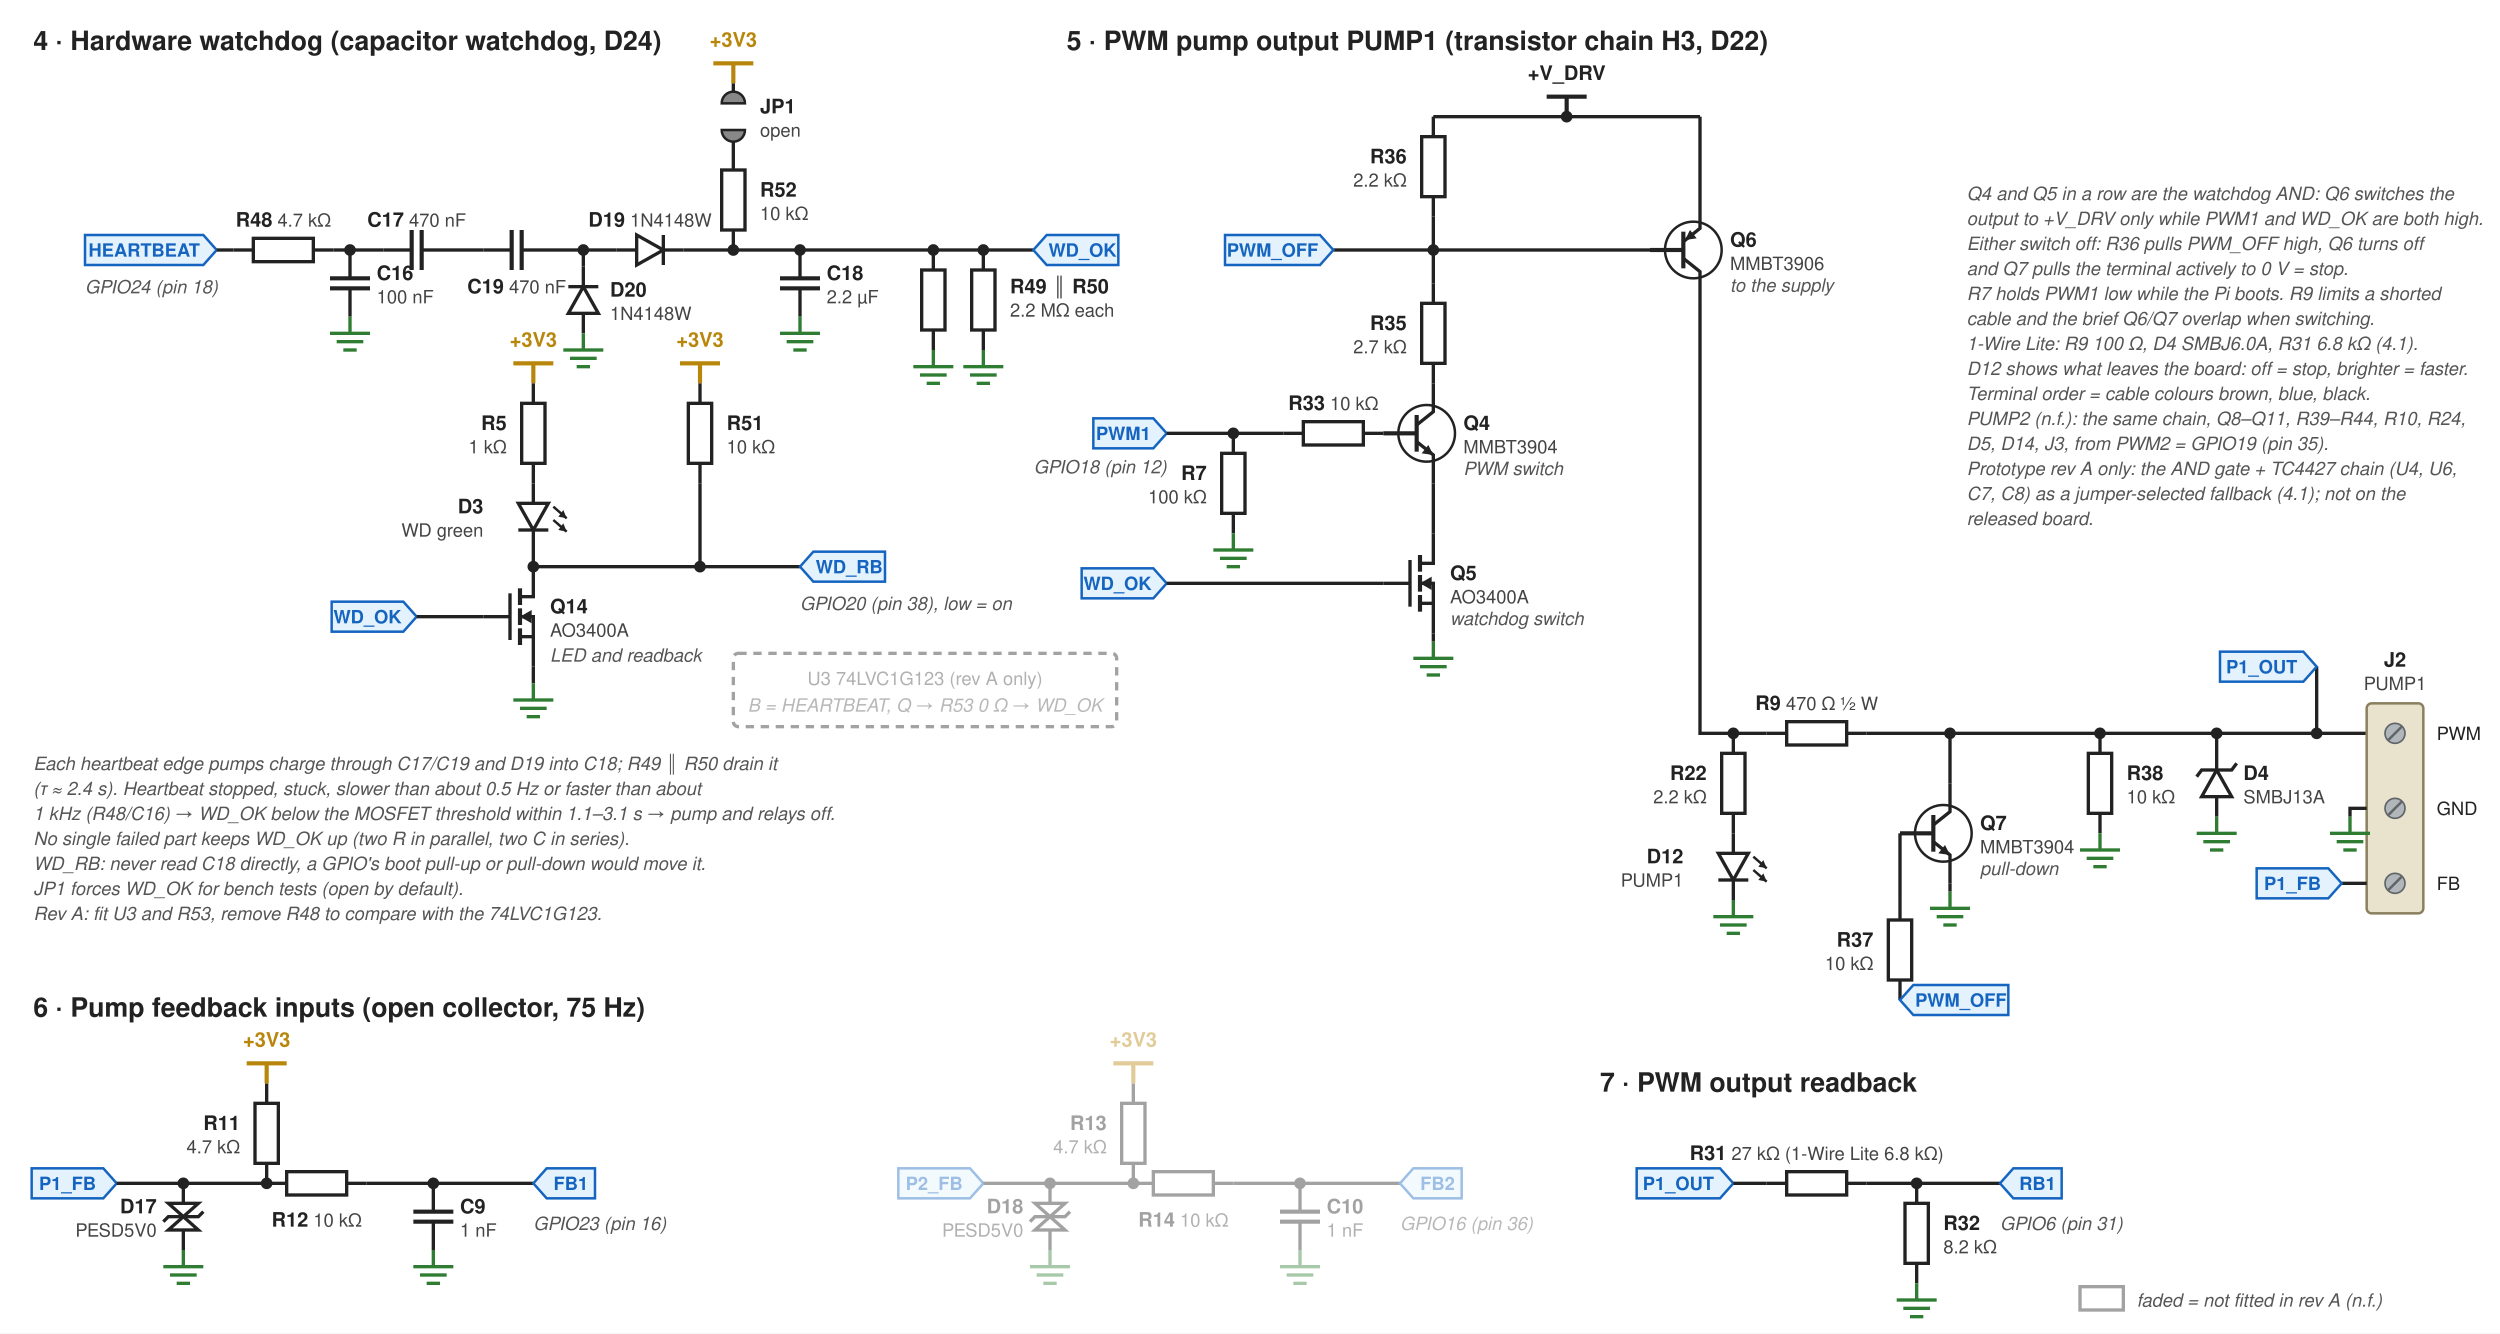
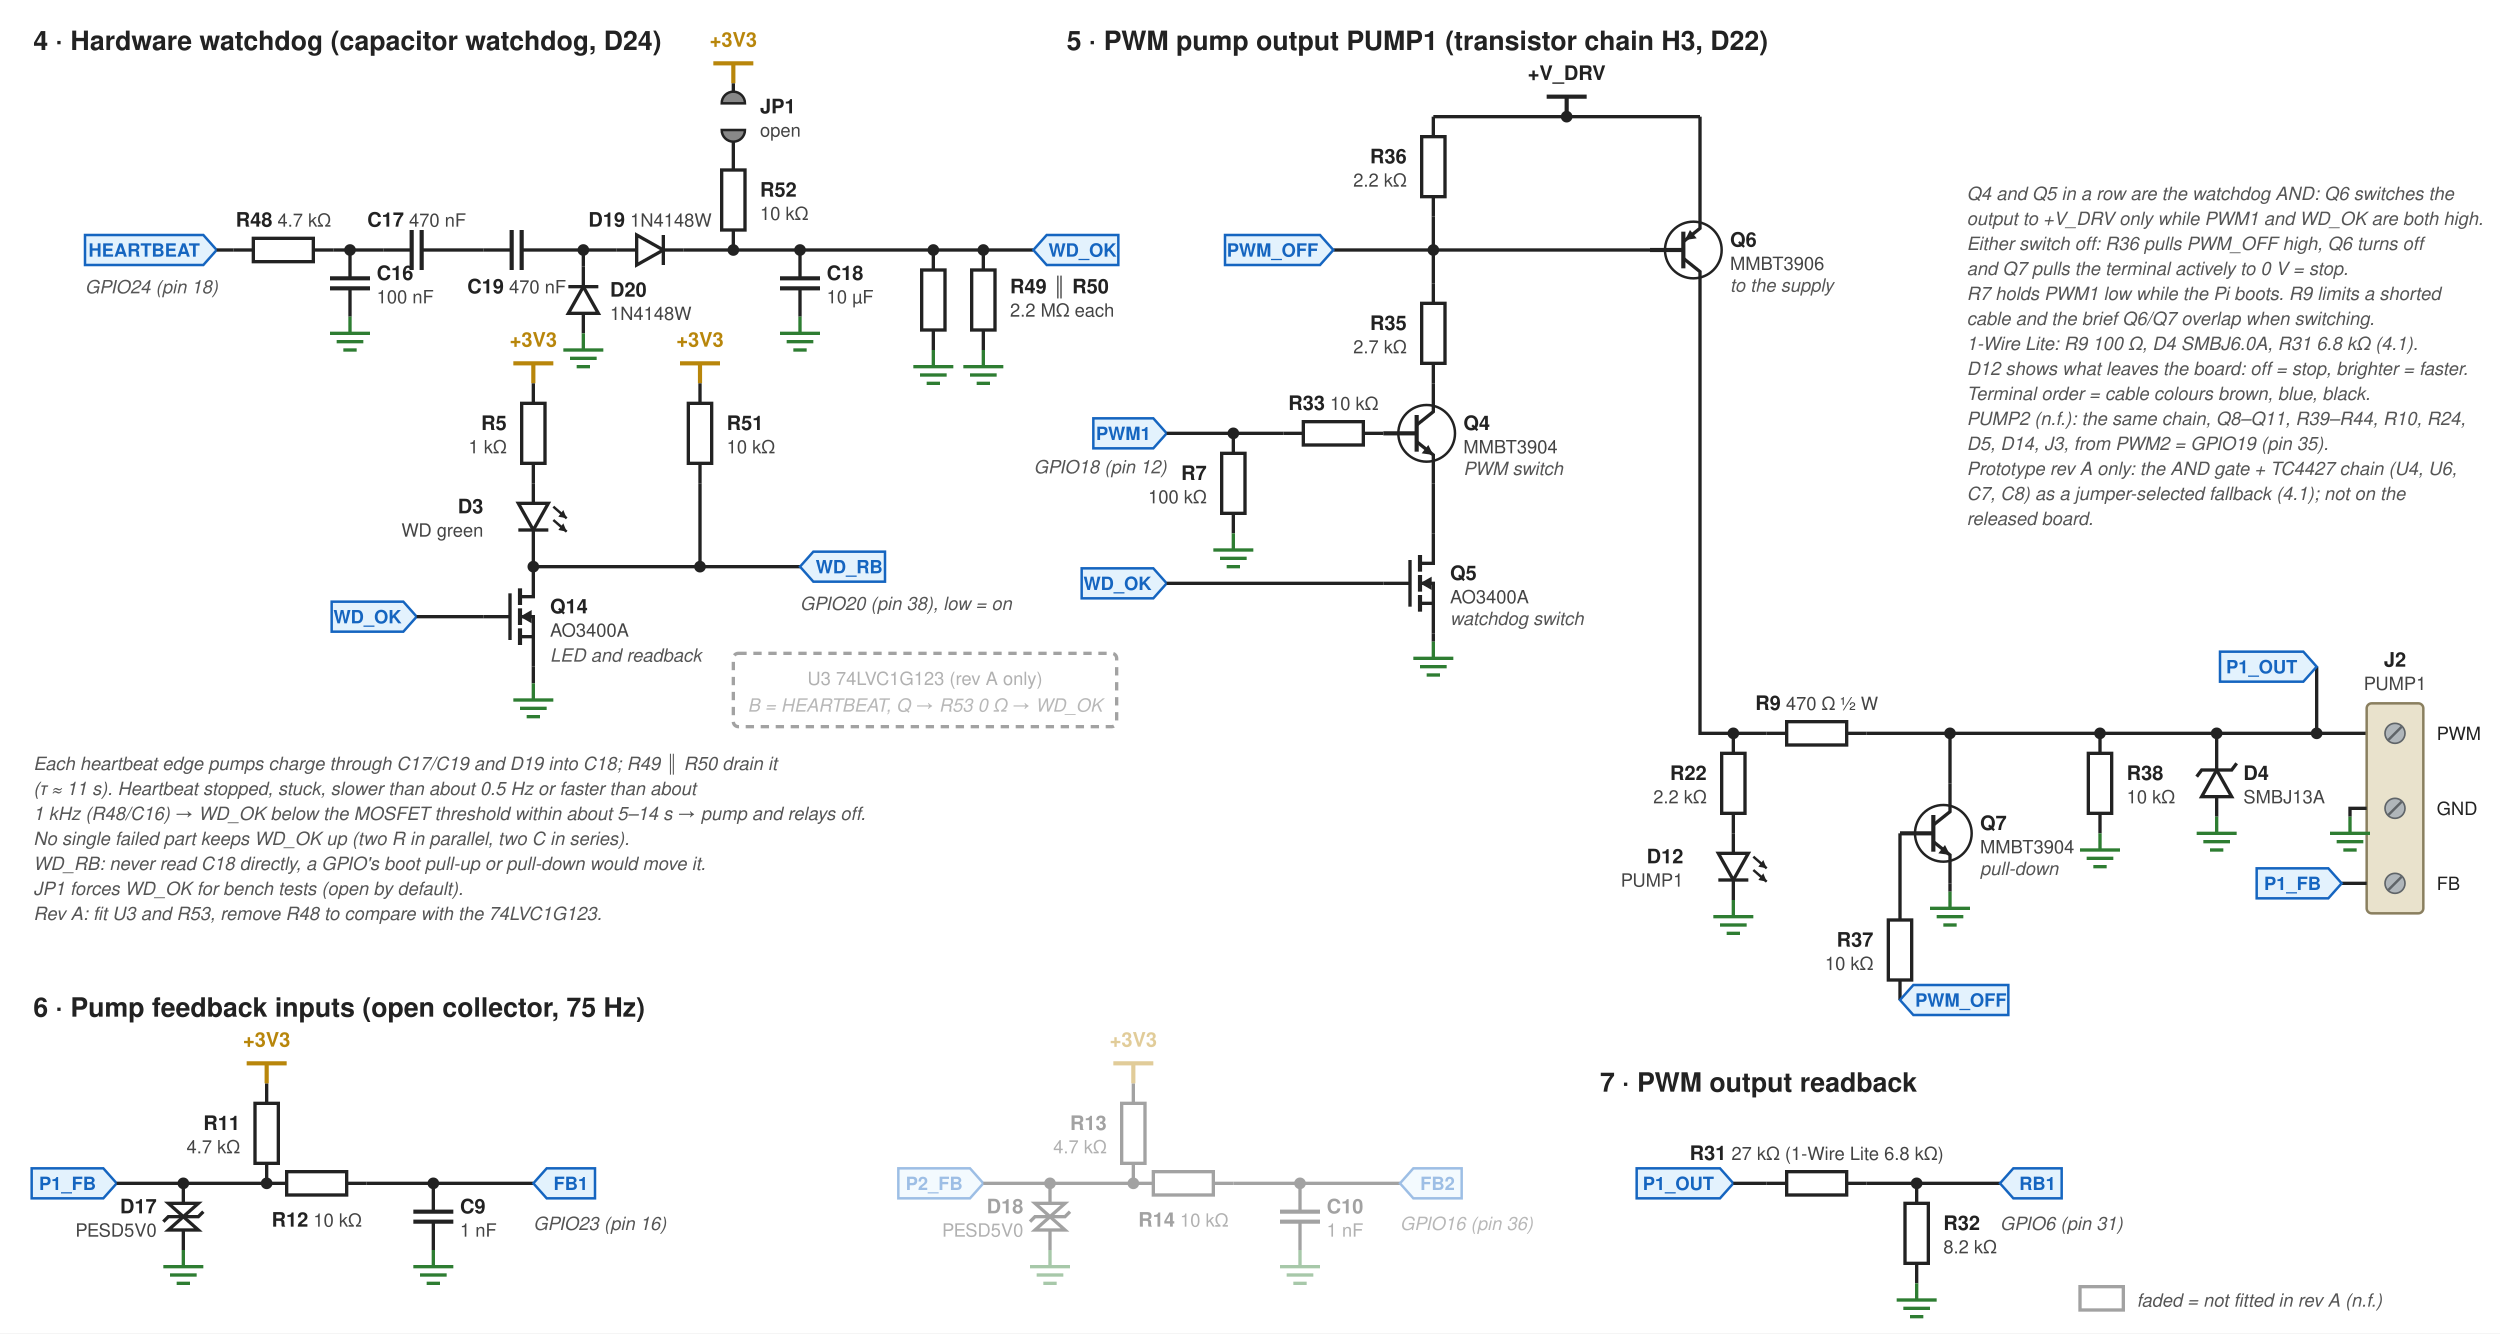
<svg xmlns="http://www.w3.org/2000/svg" width="1500" height="800" viewBox="0 0 1500 800" font-family="Helvetica, Arial, sans-serif">
  <style>.w{stroke:#222;stroke-width:2;fill:none}.b{stroke:#222;stroke-width:2;fill:white}.r{font-size:12px;font-weight:bold;fill:#222}.v{font-size:11px;fill:#444}.pn{font-size:11px;fill:#222}.num{font-size:10px;fill:#c62828}.n{font-size:11px;fill:#555;font-style:italic}.h{font-size:16px;font-weight:bold;fill:#222}</style>
  <rect width="1500" height="800" fill="white" />
  <text x="20" y="30" class="h" text-anchor="start">4 · Hardware watchdog (capacitor watchdog, D24)</text>
  <polygon points="130,150 122,141 51,141 51,159 122,159" style="fill:#e3f2fd;stroke:#1565c0;stroke-width:1.5" />
  <text x="86.5" y="154" class="pn" text-anchor="middle" style="font-weight:bold;fill:#1565c0">HEARTBEAT</text>
  <text x="51" y="176" class="n" text-anchor="start">GPIO24 (pin 18)</text>
  <path class="w" d="M130 150 L140 150" />
  <g transform="translate(140 150) rotate(0)">
    <path class="w" d="M0 0 H12" />
    <path class="w" d="M48 0 H60" />
    <rect class="b" x="12" y="-7" width="36" height="14" />
  </g>
  <text x="170.0" y="136.0" class="v" text-anchor="middle">
    <tspan class="r">R48</tspan> 4.7 kΩ</text>
  <path class="w" d="M200 150 L230 150" />
  <circle cx="210" cy="150" r="3.5" fill="#222" />
  <g transform="translate(210 150) rotate(90)">
    <path class="w" d="M0 0 H17" />
    <path class="w" d="M23 0 H40" />
    <path class="w" d="M17 -12 V12" style="stroke-width:2.5" />
    <path class="w" d="M23 -12 V12" style="stroke-width:2.5" />
  </g>
  <text x="226.0" y="168.0" class="r" text-anchor="start">C16</text>
  <text x="226.0" y="182.0" class="v" text-anchor="start">100 nF</text>
  <path d="M210 190 V200 M198 200 H222 M202 205 H218 M206 210 H214" style="stroke:#2e7d32;stroke-width:2;fill:none" />
  <g transform="translate(230 150) rotate(0)">
    <path class="w" d="M0 0 H17" />
    <path class="w" d="M23 0 H40" />
    <path class="w" d="M17 -12 V12" style="stroke-width:2.5" />
    <path class="w" d="M23 -12 V12" style="stroke-width:2.5" />
  </g>
  <text x="250.0" y="136.0" class="v" text-anchor="middle">
    <tspan class="r">C17</tspan> 470 nF</text>
  <path class="w" d="M270 150 L290 150" />
  <g transform="translate(290 150) rotate(0)">
    <path class="w" d="M0 0 H17" />
    <path class="w" d="M23 0 H40" />
    <path class="w" d="M17 -12 V12" style="stroke-width:2.5" />
    <path class="w" d="M23 -12 V12" style="stroke-width:2.5" />
  </g>
  <text x="310.0" y="176.0" class="v" text-anchor="middle">
    <tspan class="r">C19</tspan> 470 nF</text>
  <path class="w" d="M330 150 L370 150" />
  <circle cx="350" cy="150" r="3.5" fill="#222" />
  <g transform="translate(350 200) rotate(270)">
    <path class="w" d="M0 0 H12" />
    <path class="w" d="M28 0 H40" />
    <path d="M12 -9 L28 0 L12 9 Z" style="fill:white;stroke:#222;stroke-width:2" />
    <path class="w" d="M28 -9 V9" />
  </g>
  <text x="366.0" y="178.0" class="r" text-anchor="start">D20</text>
  <text x="366.0" y="192.0" class="v" text-anchor="start">1N4148W</text>
  <path d="M350 200 V210 M338 210 H362 M342 215 H358 M346 220 H354" style="stroke:#2e7d32;stroke-width:2;fill:none" />
  <path class="w" d="M350 160 L350 150" />
  <g transform="translate(370 150) rotate(0)">
    <path class="w" d="M0 0 H12" />
    <path class="w" d="M28 0 H40" />
    <path d="M12 -9 L28 0 L12 9 Z" style="fill:white;stroke:#222;stroke-width:2" />
    <path class="w" d="M28 -9 V9" />
  </g>
  <text x="390.0" y="136.0" class="v" text-anchor="middle">
    <tspan class="r">D19</tspan> 1N4148W</text>
  <path class="w" d="M410 150 L620 150" />
  <path d="M440 50 V38 M428 38 H452" style="stroke:#b8860b;stroke-width:2.5;fill:none" />
  <text x="440" y="28" class="r" text-anchor="middle" style="fill:#b8860b">+3V3</text>
  <g transform="translate(440 50) rotate(90)">
    <path class="w" d="M0 0 H12" />
    <path class="w" d="M28 0 H40" />
    <path d="M12 -7 A7 7 0 0 0 12 7 Z M28 -7 A7 7 0 0 1 28 7 Z" style="fill:#888;stroke:#222;stroke-width:1.5" />
  </g>
  <text x="456.0" y="68.0" class="r" text-anchor="start">JP1</text>
  <text x="456.0" y="82.0" class="v" text-anchor="start">open</text>
  <g transform="translate(440 90) rotate(90)">
    <path class="w" d="M0 0 H12" />
    <path class="w" d="M48 0 H60" />
    <rect class="b" x="12" y="-7" width="36" height="14" />
  </g>
  <text x="456.0" y="118.0" class="r" text-anchor="start">R52</text>
  <text x="456.0" y="132.0" class="v" text-anchor="start">10 kΩ</text>
  <circle cx="440" cy="150" r="3.5" fill="#222" />
  <circle cx="480" cy="150" r="3.5" fill="#222" />
  <g transform="translate(480 150) rotate(90)">
    <path class="w" d="M0 0 H17" />
    <path class="w" d="M23 0 H40" />
    <path class="w" d="M17 -12 V12" style="stroke-width:2.5" />
    <path class="w" d="M23 -12 V12" style="stroke-width:2.5" />
  </g>
  <text x="496.0" y="168.0" class="r" text-anchor="start">C18</text>
-   <text x="496.0" y="182.0" class="v" text-anchor="start">2.2 µF</text>
+   <text x="496.0" y="182.0" class="v" text-anchor="start">10 µF</text>
  <path d="M480 190 V200 M468 200 H492 M472 205 H488 M476 210 H484" style="stroke:#2e7d32;stroke-width:2;fill:none" />
  <circle cx="560" cy="150" r="3.5" fill="#222" />
  <g transform="translate(560 150) rotate(90)">
    <path class="w" d="M0 0 H12" />
    <path class="w" d="M48 0 H60" />
    <rect class="b" x="12" y="-7" width="36" height="14" />
  </g>
  <path d="M560 210 V220 M548 220 H572 M552 225 H568 M556 230 H564" style="stroke:#2e7d32;stroke-width:2;fill:none" />
  <circle cx="590" cy="150" r="3.5" fill="#222" />
  <g transform="translate(590 150) rotate(90)">
    <path class="w" d="M0 0 H12" />
    <path class="w" d="M48 0 H60" />
    <rect class="b" x="12" y="-7" width="36" height="14" />
  </g>
  <path d="M590 210 V220 M578 220 H602 M582 225 H598 M586 230 H594" style="stroke:#2e7d32;stroke-width:2;fill:none" />
  <text x="606" y="176" class="r" text-anchor="start">R49 ∥ R50</text>
  <text x="606" y="190" class="v" text-anchor="start">2.2 MΩ each</text>
  <polygon points="620,150 628,141 671,141 671,159 628,159" style="fill:#e3f2fd;stroke:#1565c0;stroke-width:1.5" />
  <text x="649.5" y="154" class="pn" text-anchor="middle" style="font-weight:bold;fill:#1565c0">WD_OK</text>
  <path d="M320 230 V218 M308 218 H332" style="stroke:#b8860b;stroke-width:2.5;fill:none" />
  <text x="320" y="208" class="r" text-anchor="middle" style="fill:#b8860b">+3V3</text>
  <g transform="translate(320 230) rotate(90)">
    <path class="w" d="M0 0 H12" />
    <path class="w" d="M48 0 H60" />
    <rect class="b" x="12" y="-7" width="36" height="14" />
  </g>
  <text x="304.0" y="258.0" class="r" text-anchor="end">R5</text>
  <text x="304.0" y="272.0" class="v" text-anchor="end">1 kΩ</text>
  <g transform="translate(320 290) rotate(90)">
    <path class="w" d="M0 0 H12" />
    <path class="w" d="M28 0 H40" />
    <path d="M12 -9 L28 0 L12 9 Z" style="fill:white;stroke:#222;stroke-width:2" />
    <path class="w" d="M28 -9 V9" />
    <path class="w" d="M14 -12 L21 -20" style="stroke-width:1.5" />
    <path d="M21 -20 L16 -18 L20 -15 Z" fill="#222" />
    <path class="w" d="M22 -12 L29 -20" style="stroke-width:1.5" />
    <path d="M29 -20 L24 -18 L28 -15 Z" fill="#222" />
  </g>
  <text x="290.0" y="308.0" class="r" text-anchor="end">D3</text>
  <text x="290.0" y="322.0" class="v" text-anchor="end">WD green</text>
  <path class="w" d="M320 330 L320 340" />
  <circle cx="320" cy="340" r="3.5" fill="#222" />
  <g transform="translate(320 370)">
    <path class="w" d="M-30 0 H-14 M-14 -14 V14" />
    <path class="w" d="M-8 -17 V-7 M-8 -5 V5 M-8 7 V17" style="stroke-width:2.5" />
    <path class="w" d="M-8 -12 H0 V-30 M-8 12 H0 V30 M-8 0 H0 V12" />
    <path d="M-8 0 L-1 -4 L-1 4 Z" fill="#222" />
  </g>
  <text x="330" y="368" class="r" text-anchor="start">Q14</text>
  <text x="330" y="382" class="v" text-anchor="start">AO3400A</text>
  <text x="330" y="397" class="n" text-anchor="start">LED and readback</text>
  <path class="w" d="M320 400 L320 410" />
  <path d="M320 410 V420 M308 420 H332 M312 425 H328 M316 430 H324" style="stroke:#2e7d32;stroke-width:2;fill:none" />
  <polygon points="250,370 242,361 199,361 199,379 242,379" style="fill:#e3f2fd;stroke:#1565c0;stroke-width:1.5" />
  <text x="220.5" y="374" class="pn" text-anchor="middle" style="font-weight:bold;fill:#1565c0">WD_OK</text>
  <path class="w" d="M250 370 L290 370" />
  <path d="M420 230 V218 M408 218 H432" style="stroke:#b8860b;stroke-width:2.5;fill:none" />
  <text x="420" y="208" class="r" text-anchor="middle" style="fill:#b8860b">+3V3</text>
  <g transform="translate(420 230) rotate(90)">
    <path class="w" d="M0 0 H12" />
    <path class="w" d="M48 0 H60" />
    <rect class="b" x="12" y="-7" width="36" height="14" />
  </g>
  <text x="436.0" y="258.0" class="r" text-anchor="start">R51</text>
  <text x="436.0" y="272.0" class="v" text-anchor="start">10 kΩ</text>
  <path class="w" d="M420 290 L420 340 L320 340" />
  <circle cx="420" cy="340" r="3.5" fill="#222" />
  <path class="w" d="M420 340 L480 340" />
  <polygon points="480,340 488,331 531,331 531,349 488,349" style="fill:#e3f2fd;stroke:#1565c0;stroke-width:1.5" />
  <text x="509.5" y="344" class="pn" text-anchor="middle" style="font-weight:bold;fill:#1565c0">WD_RB</text>
  <text x="480" y="366" class="n" text-anchor="start">GPIO20 (pin 38), low = on</text>
  <g opacity="0.42">
    <rect x="440" y="392" width="230" height="44" rx="3" style="fill:white;stroke:#222;stroke-width:2;stroke-dasharray:5 4" />
    <text x="555" y="411" class="v" text-anchor="middle">U3 74LVC1G123 (rev A only)</text>
    <text x="555" y="427" class="n" text-anchor="middle">B = HEARTBEAT, Q → R53 0 Ω → WD_OK</text>
  </g>
  <text x="20" y="462" class="n" text-anchor="start">Each heartbeat edge pumps charge through C17/C19 and D19 into C18; R49 ∥ R50 drain it</text>
-   <text x="20" y="477" class="n" text-anchor="start">(τ ≈ 2.4 s). Heartbeat stopped, stuck, slower than about 0.5 Hz or faster than about</text>
-   <text x="20" y="492" class="n" text-anchor="start">1 kHz (R48/C16) → WD_OK below the MOSFET threshold within 1.1–3.1 s → pump and relays off.</text>
+   <text x="20" y="477" class="n" text-anchor="start">(τ ≈ 11 s). Heartbeat stopped, stuck, slower than about 0.5 Hz or faster than about</text>
+   <text x="20" y="492" class="n" text-anchor="start">1 kHz (R48/C16) → WD_OK below the MOSFET threshold within about 5–14 s → pump and relays off.</text>
  <text x="20" y="507" class="n" text-anchor="start">No single failed part keeps WD_OK up (two R in parallel, two C in series).</text>
  <text x="20" y="522" class="n" text-anchor="start">WD_RB: never read C18 directly, a GPIO's boot pull-up or pull-down would move it.</text>
  <text x="20" y="537" class="n" text-anchor="start">JP1 forces WD_OK for bench tests (open by default).</text>
  <text x="20" y="552" class="n" text-anchor="start">Rev A: fit U3 and R53, remove R48 to compare with the 74LVC1G123.</text>
  <text x="640" y="30" class="h" text-anchor="start">5 · PWM pump output PUMP1 (transistor chain H3, D22)</text>
  <path class="w" d="M860 70 L1020 70" />
  <path d="M940 70 V58 M928 58 H952" style="stroke:#222;stroke-width:2.5;fill:none" />
  <text x="940" y="48" class="r" text-anchor="middle" style="fill:#222">+V_DRV</text>
  <circle cx="940" cy="70" r="3.5" fill="#222" />
  <g transform="translate(860 70) rotate(90)">
    <path class="w" d="M0 0 H12" />
    <path class="w" d="M48 0 H60" />
    <rect class="b" x="12" y="-7" width="36" height="14" />
  </g>
  <text x="844.0" y="98.0" class="r" text-anchor="end">R36</text>
  <text x="844.0" y="112.0" class="v" text-anchor="end">2.2 kΩ</text>
  <path class="w" d="M860 130 L860 170" />
  <circle cx="860" cy="150" r="3.5" fill="#222" />
  <path class="w" d="M800 150 L990 150" />
  <polygon points="800,150 792,141 735,141 735,159 792,159" style="fill:#e3f2fd;stroke:#1565c0;stroke-width:1.5" />
  <text x="763.5" y="154" class="pn" text-anchor="middle" style="font-weight:bold;fill:#1565c0">PWM_OFF</text>
  <g transform="translate(1020 150)">
    <circle cx="-4" cy="0" r="17" style="fill:white;stroke:#222;stroke-width:1.5" />
    <path class="w" d="M-30 0 H-10 M-10 -11 V11" style="stroke-width:2.5" />
    <path class="w" d="M-10 -5 L0 -13 V-30 M-10 5 L0 13 V30" />
    <path d="M-9 -6 L-2 -7 L-6 -12 Z" fill="#222" />
  </g>
  <text x="1038" y="148" class="r" text-anchor="start">Q6</text>
  <text x="1038" y="162" class="v" text-anchor="start">MMBT3906</text>
  <text x="1038" y="175" class="n" text-anchor="start">to the supply</text>
  <path class="w" d="M1020 120 L1020 70" />
  <g transform="translate(860 170) rotate(90)">
    <path class="w" d="M0 0 H12" />
    <path class="w" d="M48 0 H60" />
    <rect class="b" x="12" y="-7" width="36" height="14" />
  </g>
  <text x="844.0" y="198.0" class="r" text-anchor="end">R35</text>
  <text x="844.0" y="212.0" class="v" text-anchor="end">2.7 kΩ</text>
  <g transform="translate(860 260)">
    <circle cx="-4" cy="0" r="17" style="fill:white;stroke:#222;stroke-width:1.5" />
    <path class="w" d="M-30 0 H-10 M-10 -11 V11" style="stroke-width:2.5" />
    <path class="w" d="M-10 -5 L0 -13 V-30 M-10 5 L0 13 V30" />
    <path d="M0 13 L-7 12 L-3 7 Z" fill="#222" />
  </g>
  <text x="878" y="258" class="r" text-anchor="start">Q4</text>
  <text x="878" y="272" class="v" text-anchor="start">MMBT3904</text>
  <text x="878" y="285" class="n" text-anchor="start">PWM switch</text>
  <g transform="translate(860 350)">
    <path class="w" d="M-30 0 H-14 M-14 -14 V14" />
    <path class="w" d="M-8 -17 V-7 M-8 -5 V5 M-8 7 V17" style="stroke-width:2.5" />
    <path class="w" d="M-8 -12 H0 V-30 M-8 12 H0 V30 M-8 0 H0 V12" />
    <path d="M-8 0 L-1 -4 L-1 4 Z" fill="#222" />
  </g>
  <text x="870" y="348" class="r" text-anchor="start">Q5</text>
  <text x="870" y="362" class="v" text-anchor="start">AO3400A</text>
  <text x="870" y="375" class="n" text-anchor="start">watchdog switch</text>
  <path class="w" d="M860 290 L860 320" />
  <path class="w" d="M860 380 L860 385" />
  <path d="M860 385 V395 M848 395 H872 M852 400 H868 M856 405 H864" style="stroke:#2e7d32;stroke-width:2;fill:none" />
  <polygon points="700,260 692,251 656,251 656,269 692,269" style="fill:#e3f2fd;stroke:#1565c0;stroke-width:1.5" />
  <text x="674.0" y="264" class="pn" text-anchor="middle" style="font-weight:bold;fill:#1565c0">PWM1</text>
  <text x="700" y="284" class="n" text-anchor="end">GPIO18 (pin 12)</text>
  <path class="w" d="M700 260 L770 260" />
  <circle cx="740" cy="260" r="3.5" fill="#222" />
  <g transform="translate(740 260) rotate(90)">
    <path class="w" d="M0 0 H12" />
    <path class="w" d="M48 0 H60" />
    <rect class="b" x="12" y="-7" width="36" height="14" />
  </g>
  <text x="724.0" y="288.0" class="r" text-anchor="end">R7</text>
  <text x="724.0" y="302.0" class="v" text-anchor="end">100 kΩ</text>
  <path d="M740 320 V330 M728 330 H752 M732 335 H748 M736 340 H744" style="stroke:#2e7d32;stroke-width:2;fill:none" />
  <g transform="translate(770 260) rotate(0)">
    <path class="w" d="M0 0 H12" />
    <path class="w" d="M48 0 H60" />
    <rect class="b" x="12" y="-7" width="36" height="14" />
  </g>
  <text x="800.0" y="246.0" class="v" text-anchor="middle">
    <tspan class="r">R33</tspan> 10 kΩ</text>
  <polygon points="700,350 692,341 649,341 649,359 692,359" style="fill:#e3f2fd;stroke:#1565c0;stroke-width:1.5" />
  <text x="670.5" y="354" class="pn" text-anchor="middle" style="font-weight:bold;fill:#1565c0">WD_OK</text>
  <path class="w" d="M700 350 L830 350" />
  <path class="w" d="M1020 180 L1020 440 L1060 440" />
  <circle cx="1040" cy="440" r="3.5" fill="#222" />
  <g transform="translate(1040 440) rotate(90)">
    <path class="w" d="M0 0 H12" />
    <path class="w" d="M48 0 H60" />
    <rect class="b" x="12" y="-7" width="36" height="14" />
  </g>
  <text x="1024.0" y="468.0" class="r" text-anchor="end">R22</text>
  <text x="1024.0" y="482.0" class="v" text-anchor="end">2.2 kΩ</text>
  <g transform="translate(1040 500) rotate(90)">
    <path class="w" d="M0 0 H12" />
    <path class="w" d="M28 0 H40" />
    <path d="M12 -9 L28 0 L12 9 Z" style="fill:white;stroke:#222;stroke-width:2" />
    <path class="w" d="M28 -9 V9" />
    <path class="w" d="M14 -12 L21 -20" style="stroke-width:1.5" />
    <path d="M21 -20 L16 -18 L20 -15 Z" fill="#222" />
    <path class="w" d="M22 -12 L29 -20" style="stroke-width:1.5" />
    <path d="M29 -20 L24 -18 L28 -15 Z" fill="#222" />
  </g>
  <text x="1010.0" y="518.0" class="r" text-anchor="end">D12</text>
  <text x="1010.0" y="532.0" class="v" text-anchor="end">PUMP1</text>
  <path d="M1040 540 V550 M1028 550 H1052 M1032 555 H1048 M1036 560 H1044" style="stroke:#2e7d32;stroke-width:2;fill:none" />
  <g transform="translate(1060 440) rotate(0)">
    <path class="w" d="M0 0 H12" />
    <path class="w" d="M48 0 H60" />
    <rect class="b" x="12" y="-7" width="36" height="14" />
  </g>
  <text x="1090.0" y="426.0" class="v" text-anchor="middle">
    <tspan class="r">R9</tspan> 470 Ω ½ W</text>
  <path class="w" d="M1120 440 L1420 440" />
  <circle cx="1170" cy="440" r="3.5" fill="#222" />
  <path class="w" d="M1170 440 L1170 470" />
  <g transform="translate(1170 500)">
    <circle cx="-4" cy="0" r="17" style="fill:white;stroke:#222;stroke-width:1.5" />
    <path class="w" d="M-30 0 H-10 M-10 -11 V11" style="stroke-width:2.5" />
    <path class="w" d="M-10 -5 L0 -13 V-30 M-10 5 L0 13 V30" />
    <path d="M0 13 L-7 12 L-3 7 Z" fill="#222" />
  </g>
  <text x="1188" y="498" class="r" text-anchor="start">Q7</text>
  <text x="1188" y="512" class="v" text-anchor="start">MMBT3904</text>
  <text x="1188" y="525" class="n" text-anchor="start">pull-down</text>
  <path class="w" d="M1170 530 L1170 535" />
  <path d="M1170 535 V545 M1158 545 H1182 M1162 550 H1178 M1166 555 H1174" style="stroke:#2e7d32;stroke-width:2;fill:none" />
  <path class="w" d="M1140 500 L1140 540" />
  <g transform="translate(1140 600) rotate(270)">
    <path class="w" d="M0 0 H12" />
    <path class="w" d="M48 0 H60" />
    <rect class="b" x="12" y="-7" width="36" height="14" />
  </g>
  <text x="1124.0" y="568.0" class="r" text-anchor="end">R37</text>
  <text x="1124.0" y="582.0" class="v" text-anchor="end">10 kΩ</text>
  <polygon points="1140,600 1148,591 1205,591 1205,609 1148,609" style="fill:#e3f2fd;stroke:#1565c0;stroke-width:1.5" />
  <text x="1176.5" y="604" class="pn" text-anchor="middle" style="font-weight:bold;fill:#1565c0">PWM_OFF</text>
  <circle cx="1260" cy="440" r="3.5" fill="#222" />
  <g transform="translate(1260 440) rotate(90)">
    <path class="w" d="M0 0 H12" />
    <path class="w" d="M48 0 H60" />
    <rect class="b" x="12" y="-7" width="36" height="14" />
  </g>
  <text x="1276.0" y="468.0" class="r" text-anchor="start">R38</text>
  <text x="1276.0" y="482.0" class="v" text-anchor="start">10 kΩ</text>
  <path d="M1260 500 V510 M1248 510 H1272 M1252 515 H1268 M1256 520 H1264" style="stroke:#2e7d32;stroke-width:2;fill:none" />
  <circle cx="1330" cy="440" r="3.5" fill="#222" />
  <path class="w" d="M1330 440 L1330 450" />
  <g transform="translate(1330 490) rotate(270)">
    <path class="w" d="M0 0 H12" />
    <path class="w" d="M28 0 H40" />
    <path d="M12 -9 L28 0 L12 9 Z" style="fill:white;stroke:#222;stroke-width:2" />
    <path class="w" d="M24 -12 L28 -9 V9 L32 12" />
  </g>
  <text x="1346.0" y="468.0" class="r" text-anchor="start">D4</text>
  <text x="1346.0" y="482.0" class="v" text-anchor="start">SMBJ13A</text>
  <path d="M1330 490 V500 M1318 500 H1342 M1322 505 H1338 M1326 510 H1334" style="stroke:#2e7d32;stroke-width:2;fill:none" />
  <circle cx="1390" cy="440" r="3.5" fill="#222" />
  <path class="w" d="M1390 440 L1390 400" />
  <polygon points="1390,400 1382,391 1332,391 1332,409 1382,409" style="fill:#e3f2fd;stroke:#1565c0;stroke-width:1.5" />
  <text x="1357.0" y="404" class="pn" text-anchor="middle" style="font-weight:bold;fill:#1565c0">P1_OUT</text>
  <rect x="1420" y="422" width="34" height="126" rx="3" style="fill:#E9E2CC;stroke:#8A7F5F;stroke-width:1.5" />
  <circle cx="1437" cy="440" r="6" style="fill:#B0B6BA;stroke:#5F6468" />
  <path d="M1433 444 L1441 436" style="stroke:#5F6468;stroke-width:1.5" />
  <text x="1462" y="444" class="pn" text-anchor="start">PWM</text>
  <circle cx="1437" cy="485" r="6" style="fill:#B0B6BA;stroke:#5F6468" />
  <path d="M1433 489 L1441 481" style="stroke:#5F6468;stroke-width:1.5" />
  <text x="1462" y="489" class="pn" text-anchor="start">GND</text>
  <circle cx="1437" cy="530" r="6" style="fill:#B0B6BA;stroke:#5F6468" />
  <path d="M1433 534 L1441 526" style="stroke:#5F6468;stroke-width:1.5" />
  <text x="1462" y="534" class="pn" text-anchor="start">FB</text>
  <text x="1437" y="400" class="r" text-anchor="middle">J2</text>
  <text x="1437" y="414" class="v" text-anchor="middle">PUMP1</text>
  <path class="w" d="M1420 485 L1410 485 L1410 490" />
  <path d="M1410 490 V500 M1398 500 H1422 M1402 505 H1418 M1406 510 H1414" style="stroke:#2e7d32;stroke-width:2;fill:none" />
  <path class="w" d="M1420 530 L1405 530" />
  <polygon points="1405,530 1397,521 1354,521 1354,539 1397,539" style="fill:#e3f2fd;stroke:#1565c0;stroke-width:1.5" />
  <text x="1375.5" y="534" class="pn" text-anchor="middle" style="font-weight:bold;fill:#1565c0">P1_FB</text>
  <text x="1180" y="120" class="n" text-anchor="start">Q4 and Q5 in a row are the watchdog AND: Q6 switches the</text>
  <text x="1180" y="135" class="n" text-anchor="start">output to +V_DRV only while PWM1 and WD_OK are both high.</text>
  <text x="1180" y="150" class="n" text-anchor="start">Either switch off: R36 pulls PWM_OFF high, Q6 turns off</text>
  <text x="1180" y="165" class="n" text-anchor="start">and Q7 pulls the terminal actively to 0 V = stop.</text>
  <text x="1180" y="180" class="n" text-anchor="start">R7 holds PWM1 low while the Pi boots. R9 limits a shorted</text>
  <text x="1180" y="195" class="n" text-anchor="start">cable and the brief Q6/Q7 overlap when switching.</text>
  <text x="1180" y="210" class="n" text-anchor="start">1-Wire Lite: R9 100 Ω, D4 SMBJ6.0A, R31 6.8 kΩ (4.1).</text>
  <text x="1180" y="225" class="n" text-anchor="start">D12 shows what leaves the board: off = stop, brighter = faster.</text>
  <text x="1180" y="240" class="n" text-anchor="start">Terminal order = cable colours brown, blue, black.</text>
  <text x="1180" y="255" class="n" text-anchor="start">PUMP2 (n.f.): the same chain, Q8–Q11, R39–R44, R10, R24,</text>
  <text x="1180" y="270" class="n" text-anchor="start">D5, D14, J3, from PWM2 = GPIO19 (pin 35).</text>
  <text x="1180" y="285" class="n" text-anchor="start">Prototype rev A only: the AND gate + TC4427 chain (U4, U6,</text>
  <text x="1180" y="300" class="n" text-anchor="start">C7, C8) as a jumper-selected fallback (4.1); not on the</text>
  <text x="1180" y="315" class="n" text-anchor="start">released board.</text>
  <text x="20" y="610" class="h" text-anchor="start">6 · Pump feedback inputs (open collector, 75 Hz)</text>
  <polygon points="70,710 62,701 19,701 19,719 62,719" style="fill:#e3f2fd;stroke:#1565c0;stroke-width:1.5" />
  <text x="40.5" y="714" class="pn" text-anchor="middle" style="font-weight:bold;fill:#1565c0">P1_FB</text>
  <path class="w" d="M70 710 L160 710" />
  <circle cx="160" cy="710" r="3.5" fill="#222" />
  <circle cx="110" cy="710" r="3.5" fill="#222" />
  <g transform="translate(110 710) rotate(90)">
    <path class="w" d="M0 0 H12" />
    <path class="w" d="M28 0 H40" />
    <path d="M12 -9 L20 0 L12 9 Z M28 -9 L20 0 L28 9 Z" style="fill:white;stroke:#222;stroke-width:2" />
    <path class="w" d="M17 -12 L20 -9 V9 L23 12" />
  </g>
  <text x="94.0" y="728.0" class="r" text-anchor="end">D17</text>
  <text x="94.0" y="742.0" class="v" text-anchor="end">PESD5V0</text>
  <path d="M110 750 V760 M98 760 H122 M102 765 H118 M106 770 H114" style="stroke:#2e7d32;stroke-width:2;fill:none" />
  <g transform="translate(160 710) rotate(270)">
    <path class="w" d="M0 0 H12" />
    <path class="w" d="M48 0 H60" />
    <rect class="b" x="12" y="-7" width="36" height="14" />
  </g>
  <text x="144.0" y="678.0" class="r" text-anchor="end">R11</text>
  <text x="144.0" y="692.0" class="v" text-anchor="end">4.7 kΩ</text>
  <path d="M160 650 V638 M148 638 H172" style="stroke:#b8860b;stroke-width:2.5;fill:none" />
  <text x="160" y="628" class="r" text-anchor="middle" style="fill:#b8860b">+3V3</text>
  <g transform="translate(160 710) rotate(0)">
    <path class="w" d="M0 0 H12" />
    <path class="w" d="M48 0 H60" />
    <rect class="b" x="12" y="-7" width="36" height="14" />
  </g>
  <text x="190.0" y="736.0" class="v" text-anchor="middle">
    <tspan class="r">R12</tspan> 10 kΩ</text>
  <path class="w" d="M220 710 L320 710" />
  <circle cx="260" cy="710" r="3.5" fill="#222" />
  <g transform="translate(260 710) rotate(90)">
    <path class="w" d="M0 0 H17" />
    <path class="w" d="M23 0 H40" />
    <path class="w" d="M17 -12 V12" style="stroke-width:2.5" />
    <path class="w" d="M23 -12 V12" style="stroke-width:2.5" />
  </g>
  <text x="276.0" y="728.0" class="r" text-anchor="start">C9</text>
  <text x="276.0" y="742.0" class="v" text-anchor="start">1 nF</text>
  <path d="M260 750 V760 M248 760 H272 M252 765 H268 M256 770 H264" style="stroke:#2e7d32;stroke-width:2;fill:none" />
  <polygon points="320,710 328,701 357,701 357,719 328,719" style="fill:#e3f2fd;stroke:#1565c0;stroke-width:1.5" />
  <text x="342.5" y="714" class="pn" text-anchor="middle" style="font-weight:bold;fill:#1565c0">FB1</text>
  <text x="320" y="738" class="n" text-anchor="start">GPIO23 (pin 16)</text>
  <g opacity="0.42">
    <polygon points="590,710 582,701 539,701 539,719 582,719" style="fill:#e3f2fd;stroke:#1565c0;stroke-width:1.5" />
    <text x="560.5" y="714" class="pn" text-anchor="middle" style="font-weight:bold;fill:#1565c0">P2_FB</text>
    <path class="w" d="M590 710 L680 710" />
    <circle cx="680" cy="710" r="3.5" fill="#222" />
    <circle cx="630" cy="710" r="3.5" fill="#222" />
    <g transform="translate(630 710) rotate(90)">
      <path class="w" d="M0 0 H12" />
      <path class="w" d="M28 0 H40" />
      <path d="M12 -9 L20 0 L12 9 Z M28 -9 L20 0 L28 9 Z" style="fill:white;stroke:#222;stroke-width:2" />
      <path class="w" d="M17 -12 L20 -9 V9 L23 12" />
    </g>
    <text x="614.0" y="728.0" class="r" text-anchor="end">D18</text>
    <text x="614.0" y="742.0" class="v" text-anchor="end">PESD5V0</text>
    <path d="M630 750 V760 M618 760 H642 M622 765 H638 M626 770 H634" style="stroke:#2e7d32;stroke-width:2;fill:none" />
    <g transform="translate(680 710) rotate(270)">
      <path class="w" d="M0 0 H12" />
      <path class="w" d="M48 0 H60" />
      <rect class="b" x="12" y="-7" width="36" height="14" />
    </g>
    <text x="664.0" y="678.0" class="r" text-anchor="end">R13</text>
    <text x="664.0" y="692.0" class="v" text-anchor="end">4.7 kΩ</text>
    <path d="M680 650 V638 M668 638 H692" style="stroke:#b8860b;stroke-width:2.5;fill:none" />
    <text x="680" y="628" class="r" text-anchor="middle" style="fill:#b8860b">+3V3</text>
    <g transform="translate(680 710) rotate(0)">
      <path class="w" d="M0 0 H12" />
      <path class="w" d="M48 0 H60" />
      <rect class="b" x="12" y="-7" width="36" height="14" />
    </g>
    <text x="710.0" y="736.0" class="v" text-anchor="middle">
      <tspan class="r">R14</tspan> 10 kΩ</text>
    <path class="w" d="M740 710 L840 710" />
    <circle cx="780" cy="710" r="3.5" fill="#222" />
    <g transform="translate(780 710) rotate(90)">
      <path class="w" d="M0 0 H17" />
      <path class="w" d="M23 0 H40" />
      <path class="w" d="M17 -12 V12" style="stroke-width:2.5" />
      <path class="w" d="M23 -12 V12" style="stroke-width:2.5" />
    </g>
    <text x="796.0" y="728.0" class="r" text-anchor="start">C10</text>
    <text x="796.0" y="742.0" class="v" text-anchor="start">1 nF</text>
    <path d="M780 750 V760 M768 760 H792 M772 765 H788 M776 770 H784" style="stroke:#2e7d32;stroke-width:2;fill:none" />
    <polygon points="840,710 848,701 877,701 877,719 848,719" style="fill:#e3f2fd;stroke:#1565c0;stroke-width:1.5" />
    <text x="862.5" y="714" class="pn" text-anchor="middle" style="font-weight:bold;fill:#1565c0">FB2</text>
    <text x="840" y="738" class="n" text-anchor="start">GPIO16 (pin 36)</text>
  </g>
  <text x="960" y="655" class="h" text-anchor="start">7 · PWM output readback</text>
  <polygon points="1040,710 1032,701 982,701 982,719 1032,719" style="fill:#e3f2fd;stroke:#1565c0;stroke-width:1.5" />
  <text x="1007.0" y="714" class="pn" text-anchor="middle" style="font-weight:bold;fill:#1565c0">P1_OUT</text>
  <path class="w" d="M1040 710 L1060 710" />
  <g transform="translate(1060 710) rotate(0)">
    <path class="w" d="M0 0 H12" />
    <path class="w" d="M48 0 H60" />
    <rect class="b" x="12" y="-7" width="36" height="14" />
  </g>
  <text x="1090.0" y="696.0" class="v" text-anchor="middle">
    <tspan class="r">R31</tspan> 27 kΩ (1-Wire Lite 6.8 kΩ)</text>
  <path class="w" d="M1120 710 L1200 710" />
  <circle cx="1150" cy="710" r="3.5" fill="#222" />
  <g transform="translate(1150 710) rotate(90)">
    <path class="w" d="M0 0 H12" />
    <path class="w" d="M48 0 H60" />
    <rect class="b" x="12" y="-7" width="36" height="14" />
  </g>
  <text x="1166.0" y="738.0" class="r" text-anchor="start">R32</text>
  <text x="1166.0" y="752.0" class="v" text-anchor="start">8.2 kΩ</text>
  <path d="M1150 770 V780 M1138 780 H1162 M1142 785 H1158 M1146 790 H1154" style="stroke:#2e7d32;stroke-width:2;fill:none" />
  <polygon points="1200,710 1208,701 1237,701 1237,719 1208,719" style="fill:#e3f2fd;stroke:#1565c0;stroke-width:1.5" />
  <text x="1222.5" y="714" class="pn" text-anchor="middle" style="font-weight:bold;fill:#1565c0">RB1</text>
  <text x="1200" y="738" class="n" text-anchor="start">GPIO6 (pin 31)</text>
  <g opacity="0.42">
    <rect x="1248" y="772" width="26" height="14" style="fill:white;stroke:#222;stroke-width:2" />
  </g>
  <text x="1282" y="784" class="n" text-anchor="start">faded = not fitted in rev A (n.f.)</text>
</svg>
